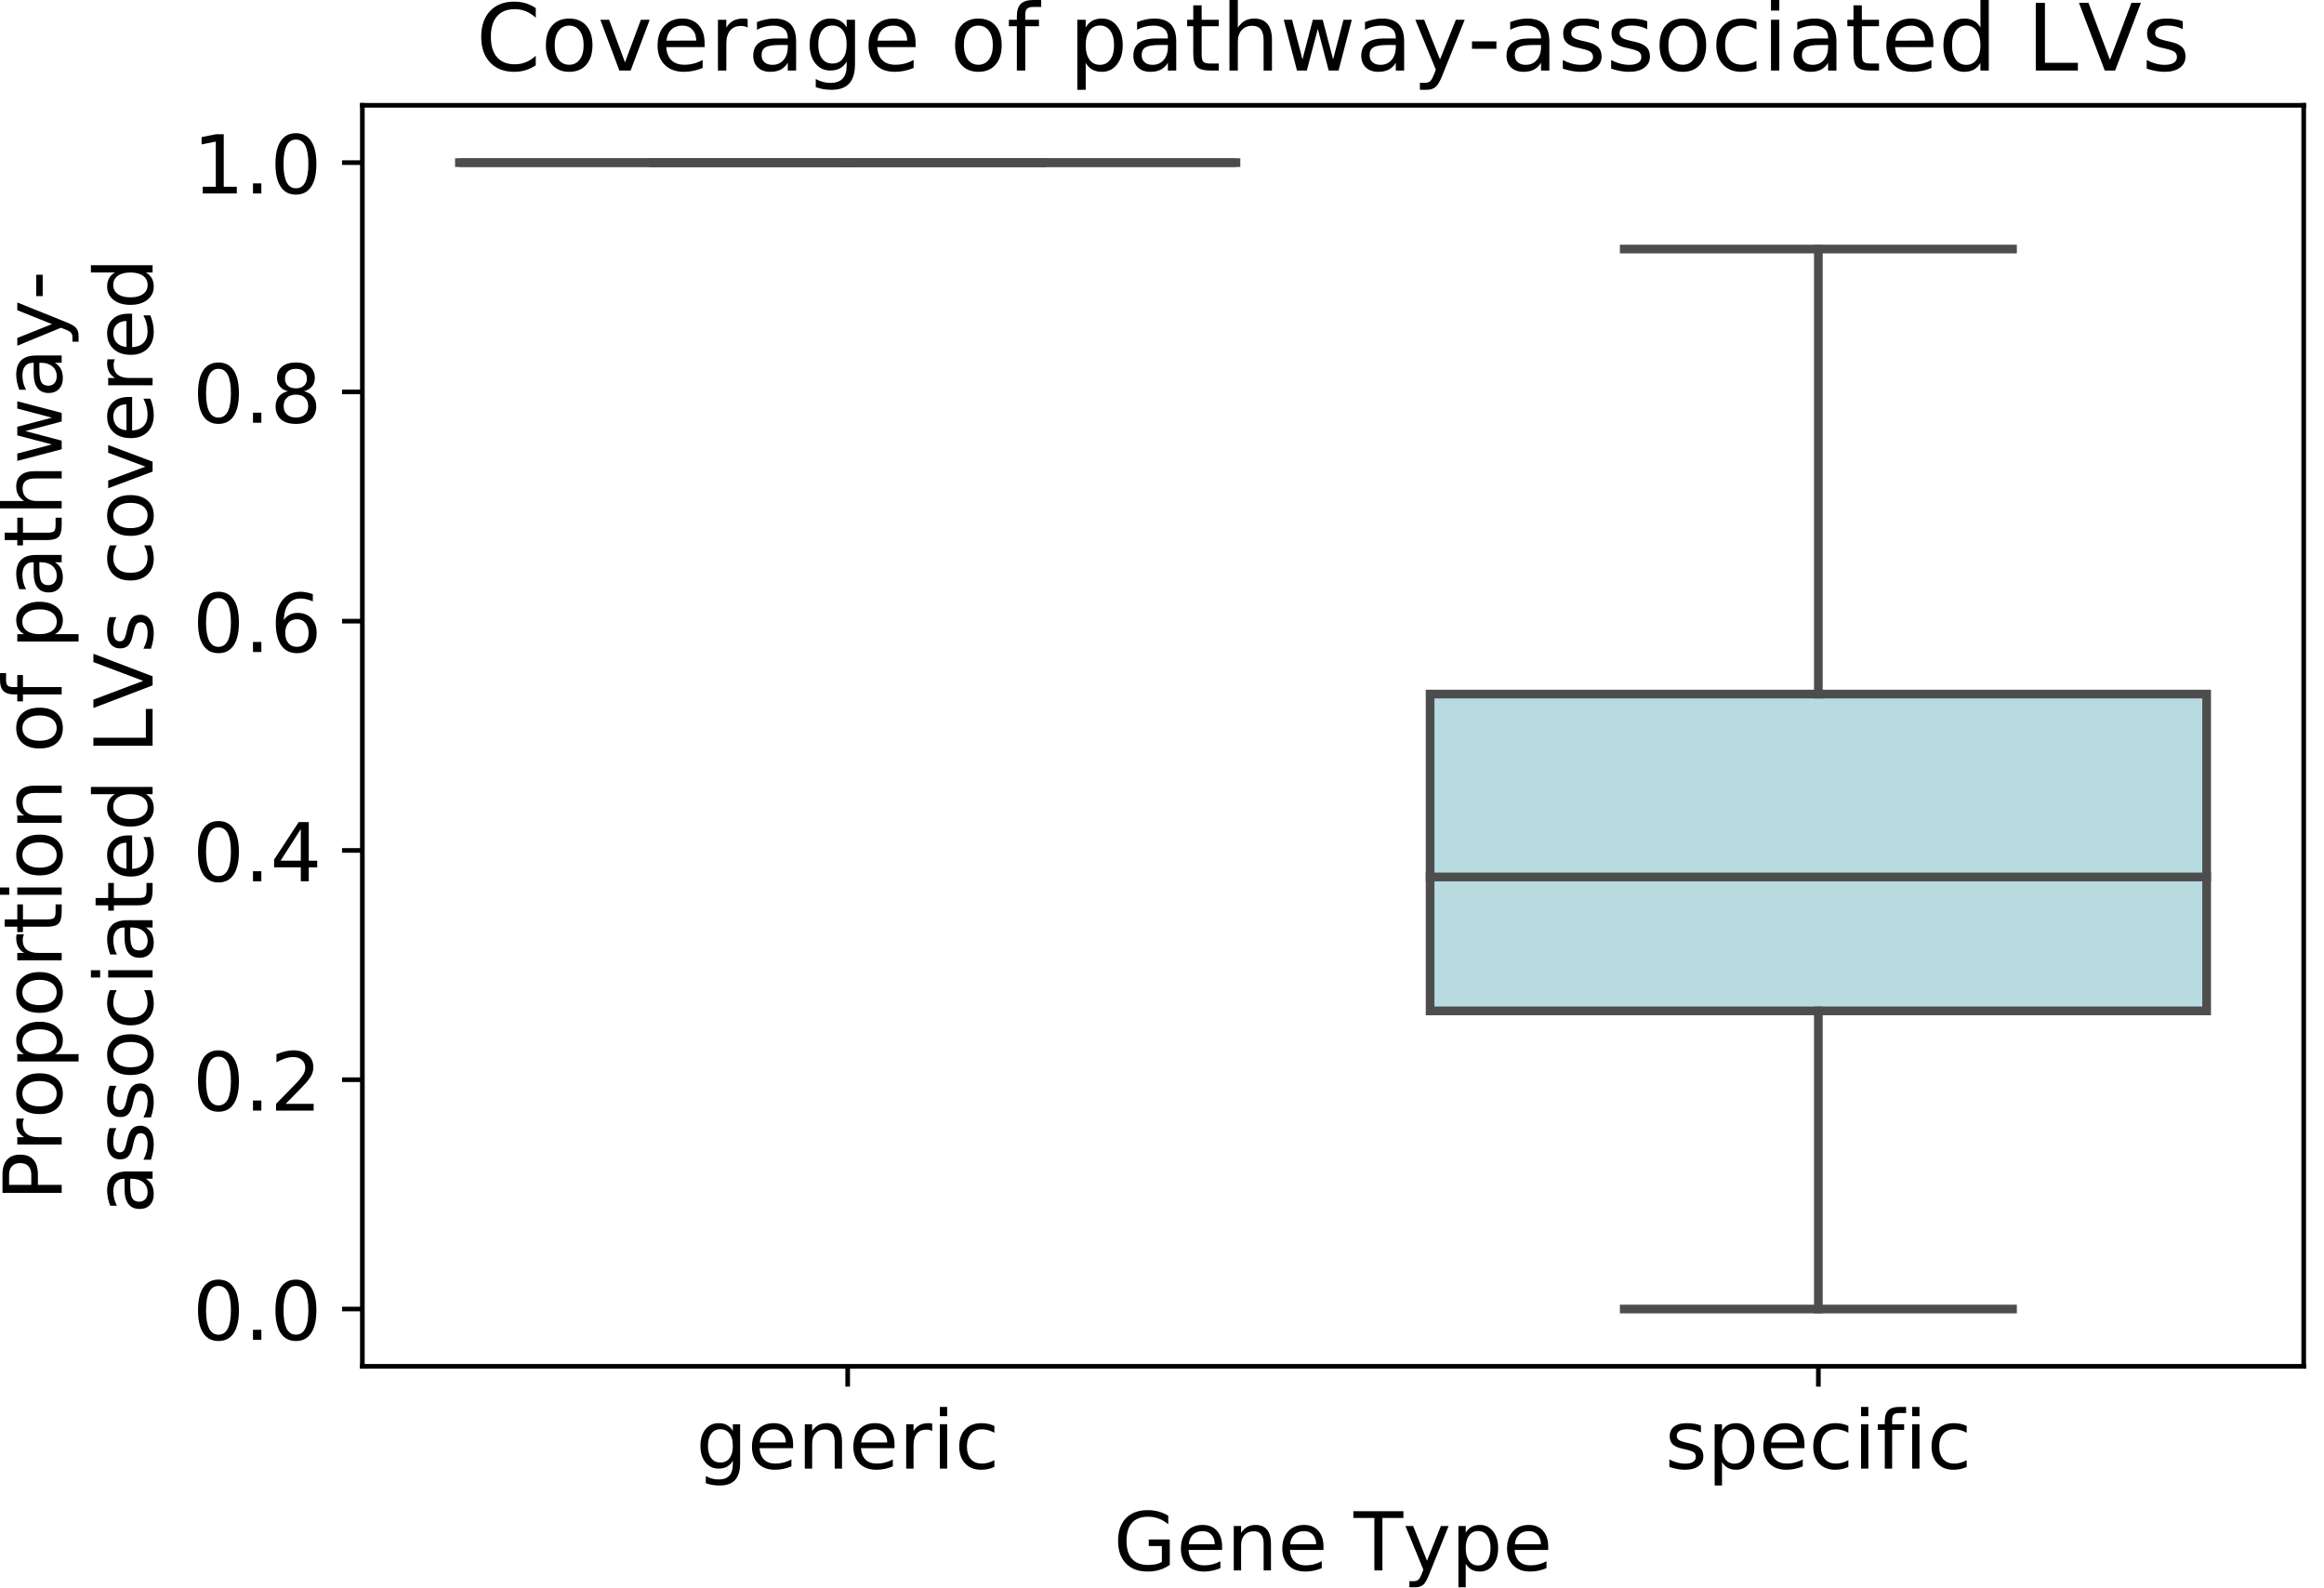
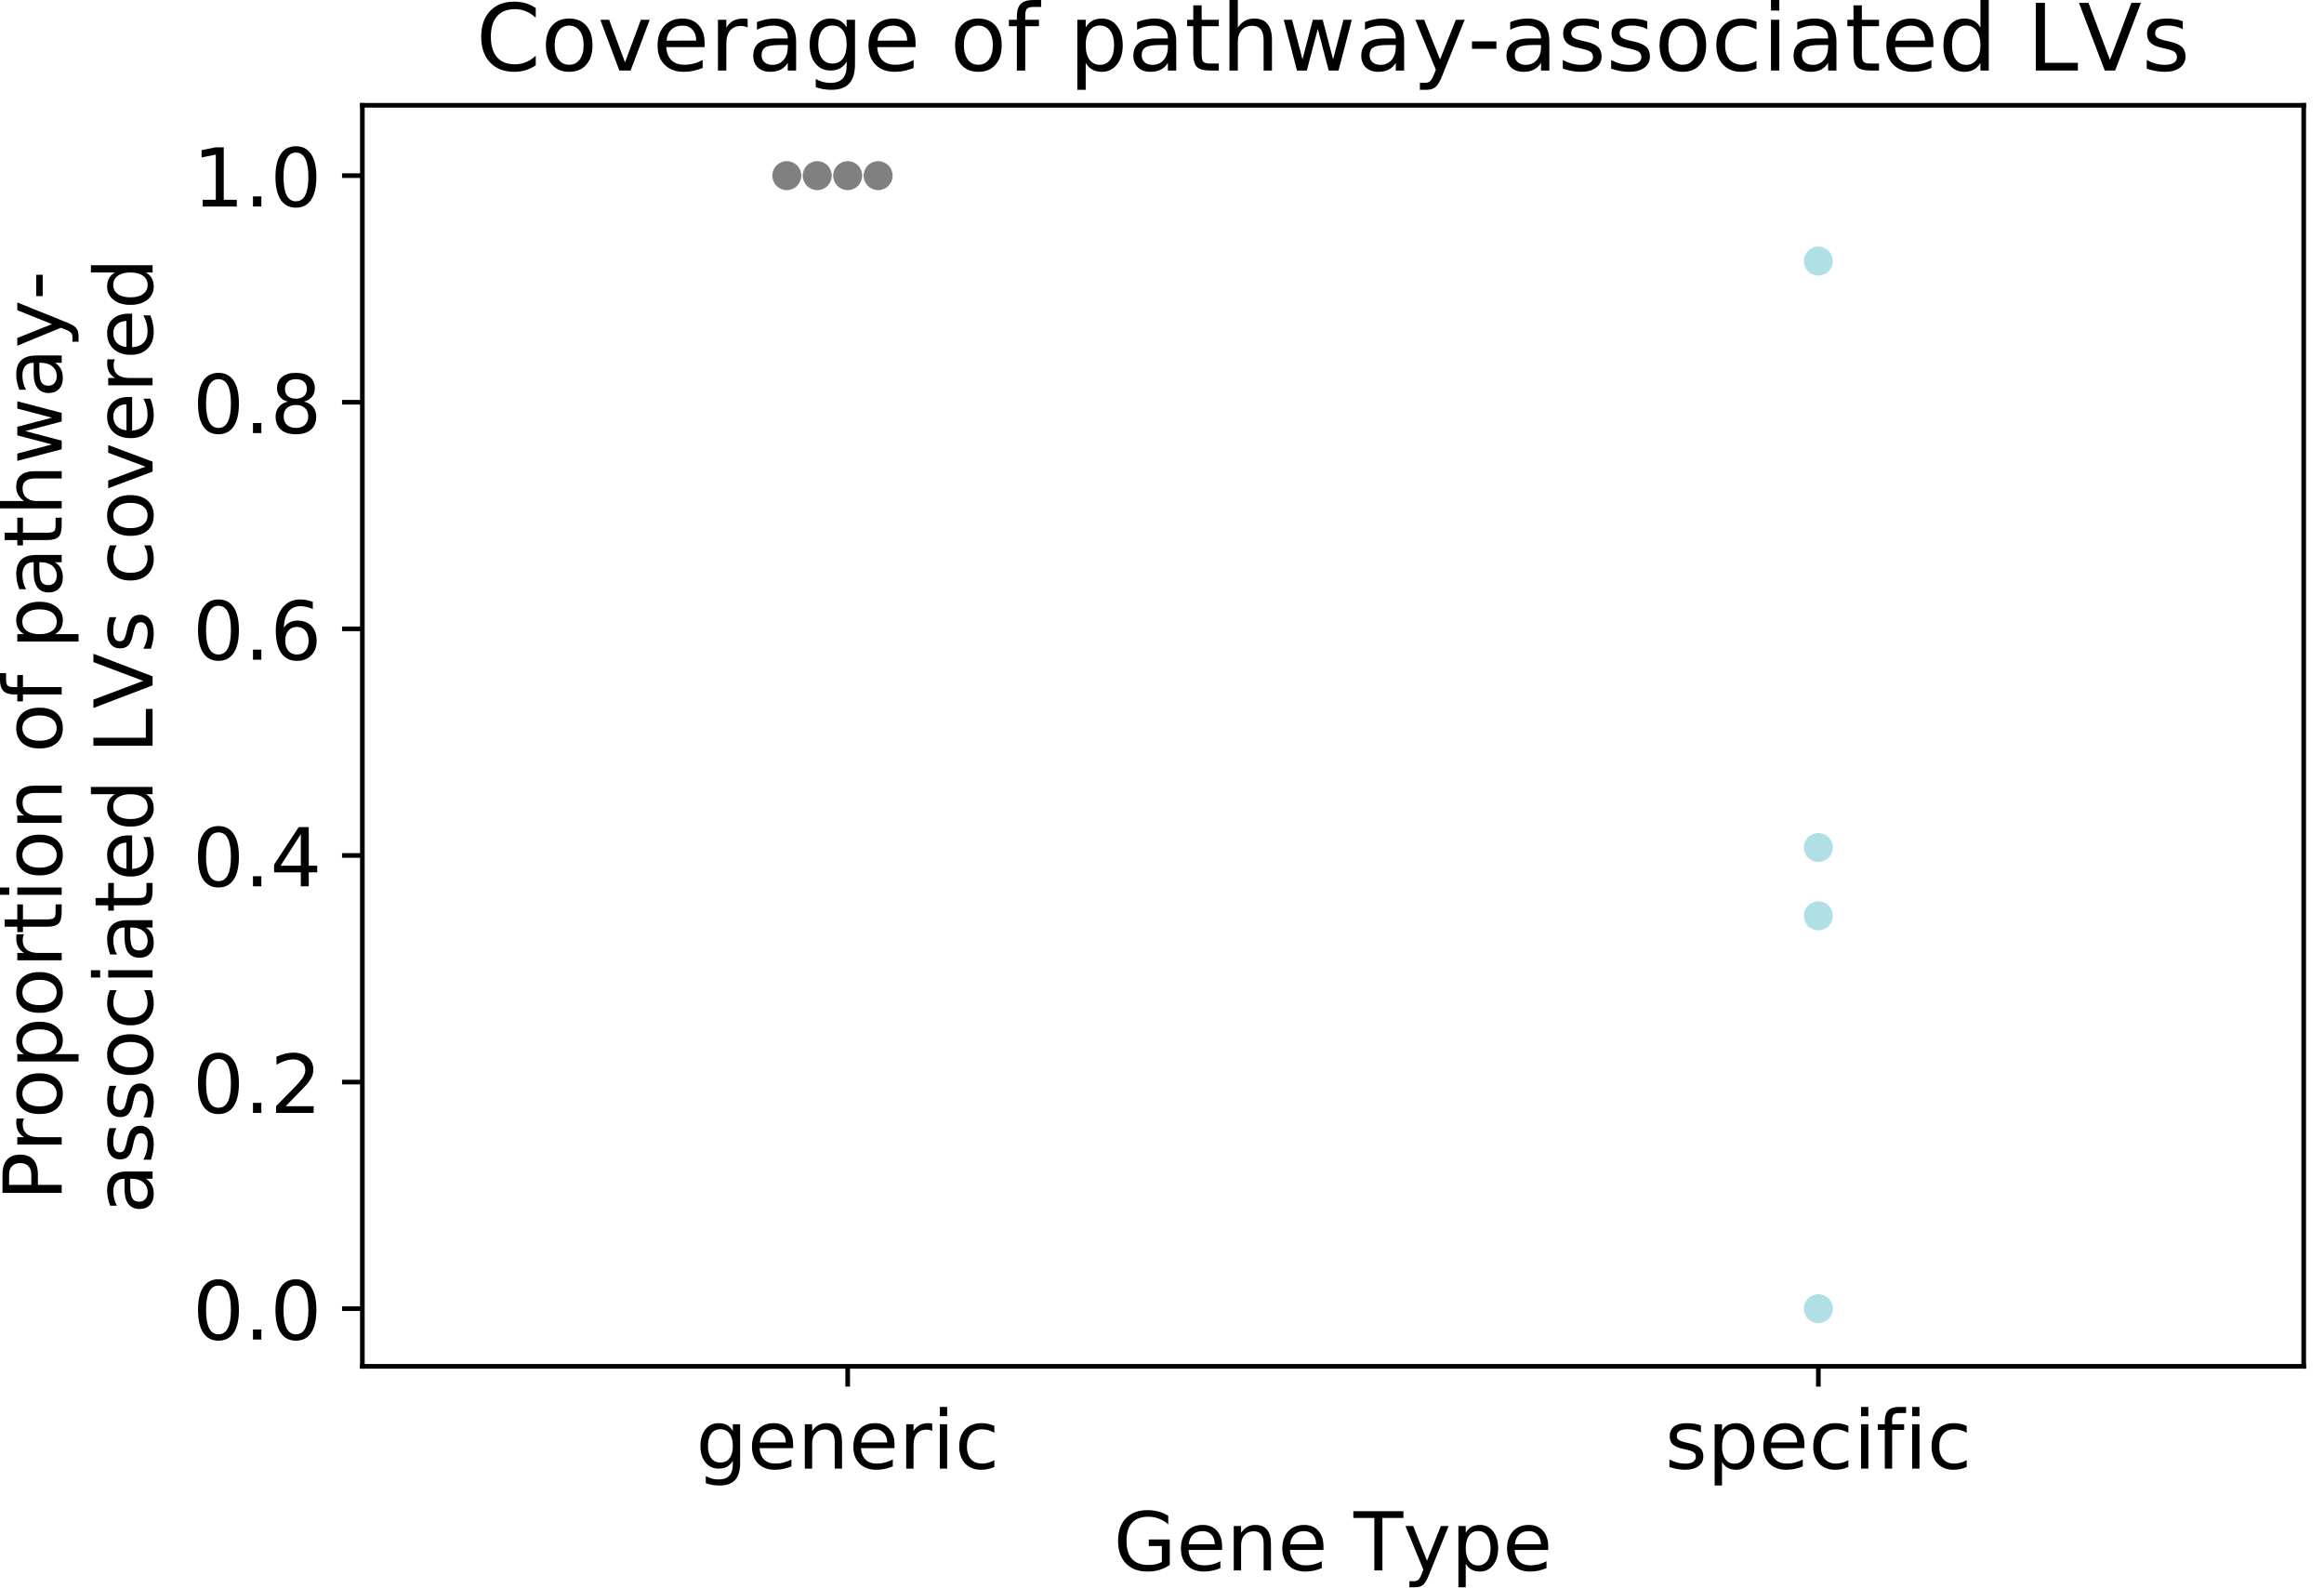
<svg xmlns="http://www.w3.org/2000/svg" xmlns:xlink="http://www.w3.org/1999/xlink" height="273.696pt" version="1.1" viewBox="0 0 400.791 273.696" width="400.791pt">
  <defs>
    <style type="text/css">
*{stroke-linecap:butt;stroke-linejoin:round;}
  </style>
  </defs>
  <g id="figure_1">
    <g id="patch_1">
      <path d="M 0 273.696  L 400.791 273.696  L 400.791 0  L 0 0  z " style="fill:none;" />
    </g>
    <g id="axes_1">
      <g id="patch_2">
        <path d="M 62.491 235.597  L 397.291 235.597  L 397.291 18.157  L 62.491 18.157  z " style="fill:none;" />
      </g>
-       <g id="patch_3">
-         <path clip-path="url(#pd40d8b5b70)" d="M 79.231 28.041  L 213.151 28.041  L 213.151 28.041  L 79.231 28.041  L 79.231 28.041  z " style="fill:#808080;stroke:#4d4d4d;stroke-linejoin:miter;stroke-width:1.5;" />
-       </g>
-       <g id="patch_4">
-         <path clip-path="url(#pd40d8b5b70)" d="M 246.631 174.309  L 380.551 174.309  L 380.551 119.676  L 246.631 119.676  L 246.631 174.309  z " style="fill:#b7dbdf;stroke:#4d4d4d;stroke-linejoin:miter;stroke-width:1.5;" />
-       </g>
      <g id="matplotlib.axis_1">
        <g id="xtick_1">
          <g id="line2d_1">
            <defs>
-               <path d="M 0 0  L 0 3.5  " id="mae923b4fd4" style="stroke:#000000;stroke-width:0.8;" />
-             </defs>
-             <g>
-               <use style="stroke:#000000;stroke-width:0.8;" x="146.191" xlink:href="#mae923b4fd4" y="235.597" />
+               <path d="M 0 0  L 0 3.5  " id="maaeb08f677" style="stroke:#000000;stroke-width:0.8;" />
+             </defs>
+             <g>
+               <use style="stroke:#000000;stroke-width:0.8;" x="146.191" xlink:href="#maaeb08f677" y="235.597" />
            </g>
          </g>
          <g id="text_1">
            <defs>
              <path d="M 45.406 27.984  Q 45.406 37.75 41.375 43.109  Q 37.359 48.484 30.078 48.484  Q 22.859 48.484 18.828 43.109  Q 14.797 37.75 14.797 27.984  Q 14.797 18.266 18.828 12.891  Q 22.859 7.516 30.078 7.516  Q 37.359 7.516 41.375 12.891  Q 45.406 18.266 45.406 27.984  z M 54.391 6.781  Q 54.391 -7.172 48.188 -13.984  Q 42 -20.797 29.203 -20.797  Q 24.469 -20.797 20.266 -20.094  Q 16.062 -19.391 12.109 -17.922  L 12.109 -9.188  Q 16.062 -11.328 19.922 -12.344  Q 23.781 -13.375 27.781 -13.375  Q 36.625 -13.375 41.016 -8.766  Q 45.406 -4.156 45.406 5.172  L 45.406 9.625  Q 42.625 4.781 38.281 2.391  Q 33.938 0 27.875 0  Q 17.828 0 11.672 7.656  Q 5.516 15.328 5.516 27.984  Q 5.516 40.672 11.672 48.328  Q 17.828 56 27.875 56  Q 33.938 56 38.281 53.609  Q 42.625 51.219 45.406 46.391  L 45.406 54.688  L 54.391 54.688  z " id="DejaVuSans-103" />
              <path d="M 56.203 29.594  L 56.203 25.203  L 14.891 25.203  Q 15.484 15.922 20.484 11.062  Q 25.484 6.203 34.422 6.203  Q 39.594 6.203 44.453 7.469  Q 49.312 8.734 54.109 11.281  L 54.109 2.781  Q 49.266 0.734 44.188 -0.344  Q 39.109 -1.422 33.891 -1.422  Q 20.797 -1.422 13.156 6.188  Q 5.516 13.812 5.516 26.812  Q 5.516 40.234 12.766 48.109  Q 20.016 56 32.328 56  Q 43.359 56 49.781 48.891  Q 56.203 41.797 56.203 29.594  z M 47.219 32.234  Q 47.125 39.594 43.094 43.984  Q 39.062 48.391 32.422 48.391  Q 24.906 48.391 20.391 44.141  Q 15.875 39.891 15.188 32.172  z " id="DejaVuSans-101" />
              <path d="M 54.891 33.016  L 54.891 0  L 45.906 0  L 45.906 32.719  Q 45.906 40.484 42.875 44.328  Q 39.844 48.188 33.797 48.188  Q 26.516 48.188 22.312 43.547  Q 18.109 38.922 18.109 30.906  L 18.109 0  L 9.078 0  L 9.078 54.688  L 18.109 54.688  L 18.109 46.188  Q 21.344 51.125 25.703 53.562  Q 30.078 56 35.797 56  Q 45.219 56 50.047 50.172  Q 54.891 44.344 54.891 33.016  z " id="DejaVuSans-110" />
              <path d="M 41.109 46.297  Q 39.594 47.172 37.812 47.578  Q 36.031 48 33.891 48  Q 26.266 48 22.188 43.047  Q 18.109 38.094 18.109 28.812  L 18.109 0  L 9.078 0  L 9.078 54.688  L 18.109 54.688  L 18.109 46.188  Q 20.953 51.172 25.484 53.578  Q 30.031 56 36.531 56  Q 37.453 56 38.578 55.875  Q 39.703 55.766 41.062 55.516  z " id="DejaVuSans-114" />
              <path d="M 9.422 54.688  L 18.406 54.688  L 18.406 0  L 9.422 0  z M 9.422 75.984  L 18.406 75.984  L 18.406 64.594  L 9.422 64.594  z " id="DejaVuSans-105" />
              <path d="M 48.781 52.594  L 48.781 44.188  Q 44.969 46.297 41.141 47.344  Q 37.312 48.391 33.406 48.391  Q 24.656 48.391 19.812 42.844  Q 14.984 37.312 14.984 27.297  Q 14.984 17.281 19.812 11.734  Q 24.656 6.203 33.406 6.203  Q 37.312 6.203 41.141 7.25  Q 44.969 8.297 48.781 10.406  L 48.781 2.094  Q 45.016 0.344 40.984 -0.531  Q 36.969 -1.422 32.422 -1.422  Q 20.062 -1.422 12.781 6.344  Q 5.516 14.109 5.516 27.297  Q 5.516 40.672 12.859 48.328  Q 20.219 56 33.016 56  Q 37.156 56 41.109 55.141  Q 45.062 54.297 48.781 52.594  z " id="DejaVuSans-99" />
            </defs>
            <g transform="translate(120.0249 253.2353)scale(0.14 -0.14)">
              <use xlink:href="#DejaVuSans-103" />
              <use x="63.477" xlink:href="#DejaVuSans-101" />
              <use x="125" xlink:href="#DejaVuSans-110" />
              <use x="188.379" xlink:href="#DejaVuSans-101" />
              <use x="249.902" xlink:href="#DejaVuSans-114" />
              <use x="291.016" xlink:href="#DejaVuSans-105" />
              <use x="318.799" xlink:href="#DejaVuSans-99" />
            </g>
          </g>
        </g>
        <g id="xtick_2">
          <g id="line2d_2">
            <g>
-               <use style="stroke:#000000;stroke-width:0.8;" x="313.591" xlink:href="#mae923b4fd4" y="235.597" />
+               <use style="stroke:#000000;stroke-width:0.8;" x="313.591" xlink:href="#maaeb08f677" y="235.597" />
            </g>
          </g>
          <g id="text_2">
            <defs>
              <path d="M 44.281 53.078  L 44.281 44.578  Q 40.484 46.531 36.375 47.5  Q 32.281 48.484 27.875 48.484  Q 21.188 48.484 17.844 46.438  Q 14.5 44.391 14.5 40.281  Q 14.5 37.156 16.891 35.375  Q 19.281 33.594 26.516 31.984  L 29.594 31.297  Q 39.156 29.25 43.188 25.516  Q 47.219 21.781 47.219 15.094  Q 47.219 7.469 41.188 3.016  Q 35.156 -1.422 24.609 -1.422  Q 20.219 -1.422 15.453 -0.562  Q 10.688 0.297 5.422 2  L 5.422 11.281  Q 10.406 8.688 15.234 7.391  Q 20.062 6.109 24.812 6.109  Q 31.156 6.109 34.562 8.281  Q 37.984 10.453 37.984 14.406  Q 37.984 18.062 35.516 20.016  Q 33.062 21.969 24.703 23.781  L 21.578 24.516  Q 13.234 26.266 9.516 29.906  Q 5.812 33.547 5.812 39.891  Q 5.812 47.609 11.281 51.797  Q 16.75 56 26.812 56  Q 31.781 56 36.172 55.266  Q 40.578 54.547 44.281 53.078  z " id="DejaVuSans-115" />
              <path d="M 18.109 8.203  L 18.109 -20.797  L 9.078 -20.797  L 9.078 54.688  L 18.109 54.688  L 18.109 46.391  Q 20.953 51.266 25.266 53.625  Q 29.594 56 35.594 56  Q 45.562 56 51.781 48.094  Q 58.016 40.188 58.016 27.297  Q 58.016 14.406 51.781 6.484  Q 45.562 -1.422 35.594 -1.422  Q 29.594 -1.422 25.266 0.953  Q 20.953 3.328 18.109 8.203  z M 48.688 27.297  Q 48.688 37.203 44.609 42.844  Q 40.531 48.484 33.406 48.484  Q 26.266 48.484 22.188 42.844  Q 18.109 37.203 18.109 27.297  Q 18.109 17.391 22.188 11.75  Q 26.266 6.109 33.406 6.109  Q 40.531 6.109 44.609 11.75  Q 48.688 17.391 48.688 27.297  z " id="DejaVuSans-112" />
              <path d="M 37.109 75.984  L 37.109 68.5  L 28.516 68.5  Q 23.688 68.5 21.797 66.547  Q 19.922 64.594 19.922 59.516  L 19.922 54.688  L 34.719 54.688  L 34.719 47.703  L 19.922 47.703  L 19.922 0  L 10.891 0  L 10.891 47.703  L 2.297 47.703  L 2.297 54.688  L 10.891 54.688  L 10.891 58.5  Q 10.891 67.625 15.141 71.797  Q 19.391 75.984 28.609 75.984  z " id="DejaVuSans-102" />
            </defs>
            <g transform="translate(287.1416 253.2353)scale(0.14 -0.14)">
              <use xlink:href="#DejaVuSans-115" />
              <use x="52.1" xlink:href="#DejaVuSans-112" />
              <use x="115.576" xlink:href="#DejaVuSans-101" />
              <use x="177.1" xlink:href="#DejaVuSans-99" />
              <use x="232.08" xlink:href="#DejaVuSans-105" />
              <use x="259.863" xlink:href="#DejaVuSans-102" />
              <use x="295.068" xlink:href="#DejaVuSans-105" />
              <use x="322.852" xlink:href="#DejaVuSans-99" />
            </g>
          </g>
        </g>
        <g id="text_3">
          <defs>
            <path d="M 59.516 10.406  L 59.516 29.984  L 43.406 29.984  L 43.406 38.094  L 69.281 38.094  L 69.281 6.781  Q 63.578 2.734 56.688 0.656  Q 49.812 -1.422 42 -1.422  Q 24.906 -1.422 15.25 8.562  Q 5.609 18.562 5.609 36.375  Q 5.609 54.25 15.25 64.234  Q 24.906 74.219 42 74.219  Q 49.125 74.219 55.547 72.453  Q 61.969 70.703 67.391 67.281  L 67.391 56.781  Q 61.922 61.422 55.766 63.766  Q 49.609 66.109 42.828 66.109  Q 29.438 66.109 22.719 58.641  Q 16.016 51.172 16.016 36.375  Q 16.016 21.625 22.719 14.156  Q 29.438 6.688 42.828 6.688  Q 48.047 6.688 52.141 7.594  Q 56.25 8.5 59.516 10.406  z " id="DejaVuSans-71" />
            <path id="DejaVuSans-32" />
            <path d="M -0.297 72.906  L 61.375 72.906  L 61.375 64.594  L 35.5 64.594  L 35.5 0  L 25.594 0  L 25.594 64.594  L -0.297 64.594  z " id="DejaVuSans-84" />
            <path d="M 32.172 -5.078  Q 28.375 -14.844 24.75 -17.812  Q 21.141 -20.797 15.094 -20.797  L 7.906 -20.797  L 7.906 -13.281  L 13.188 -13.281  Q 16.891 -13.281 18.938 -11.516  Q 21 -9.766 23.484 -3.219  L 25.094 0.875  L 2.984 54.688  L 12.5 54.688  L 29.594 11.922  L 46.688 54.688  L 56.203 54.688  z " id="DejaVuSans-121" />
          </defs>
          <g transform="translate(192.0382 270.7847)scale(0.14 -0.14)">
            <use xlink:href="#DejaVuSans-71" />
            <use x="77.49" xlink:href="#DejaVuSans-101" />
            <use x="139.014" xlink:href="#DejaVuSans-110" />
            <use x="202.393" xlink:href="#DejaVuSans-101" />
            <use x="263.916" xlink:href="#DejaVuSans-32" />
            <use x="295.703" xlink:href="#DejaVuSans-84" />
            <use x="356.553" xlink:href="#DejaVuSans-121" />
            <use x="415.732" xlink:href="#DejaVuSans-112" />
            <use x="479.209" xlink:href="#DejaVuSans-101" />
          </g>
        </g>
      </g>
      <g id="matplotlib.axis_2">
        <g id="ytick_1">
          <g id="line2d_3">
            <defs>
-               <path d="M 0 0  L -3.5 0  " id="m34cad85e1a" style="stroke:#000000;stroke-width:0.8;" />
-             </defs>
-             <g>
-               <use style="stroke:#000000;stroke-width:0.8;" x="62.491" xlink:href="#m34cad85e1a" y="225.714" />
+               <path d="M 0 0  L -3.5 0  " id="md779630ab5" style="stroke:#000000;stroke-width:0.8;" />
+             </defs>
+             <g>
+               <use style="stroke:#000000;stroke-width:0.8;" x="62.491" xlink:href="#md779630ab5" y="225.657" />
            </g>
          </g>
          <g id="text_4">
            <defs>
              <path d="M 31.781 66.406  Q 24.172 66.406 20.328 58.906  Q 16.5 51.422 16.5 36.375  Q 16.5 21.391 20.328 13.891  Q 24.172 6.391 31.781 6.391  Q 39.453 6.391 43.281 13.891  Q 47.125 21.391 47.125 36.375  Q 47.125 51.422 43.281 58.906  Q 39.453 66.406 31.781 66.406  z M 31.781 74.219  Q 44.047 74.219 50.516 64.516  Q 56.984 54.828 56.984 36.375  Q 56.984 17.969 50.516 8.266  Q 44.047 -1.422 31.781 -1.422  Q 19.531 -1.422 13.062 8.266  Q 6.594 17.969 6.594 36.375  Q 6.594 54.828 13.062 64.516  Q 19.531 74.219 31.781 74.219  z " id="DejaVuSans-48" />
              <path d="M 10.688 12.406  L 21 12.406  L 21 0  L 10.688 0  z " id="DejaVuSans-46" />
            </defs>
-             <g transform="translate(33.22631 231.0328)scale(0.14 -0.14)">
+             <g transform="translate(33.22631 230.976)scale(0.14 -0.14)">
              <use xlink:href="#DejaVuSans-48" />
              <use x="63.623" xlink:href="#DejaVuSans-46" />
              <use x="95.41" xlink:href="#DejaVuSans-48" />
            </g>
          </g>
        </g>
        <g id="ytick_2">
          <g id="line2d_4">
            <g>
-               <use style="stroke:#000000;stroke-width:0.8;" x="62.491" xlink:href="#m34cad85e1a" y="186.179" />
+               <use style="stroke:#000000;stroke-width:0.8;" x="62.491" xlink:href="#md779630ab5" y="186.583" />
            </g>
          </g>
          <g id="text_5">
            <defs>
              <path d="M 19.188 8.297  L 53.609 8.297  L 53.609 0  L 7.328 0  L 7.328 8.297  Q 12.938 14.109 22.625 23.891  Q 32.328 33.688 34.812 36.531  Q 39.547 41.844 41.422 45.531  Q 43.312 49.219 43.312 52.781  Q 43.312 58.594 39.234 62.25  Q 35.156 65.922 28.609 65.922  Q 23.969 65.922 18.812 64.312  Q 13.672 62.703 7.812 59.422  L 7.812 69.391  Q 13.766 71.781 18.938 73  Q 24.125 74.219 28.422 74.219  Q 39.75 74.219 46.484 68.547  Q 53.219 62.891 53.219 53.422  Q 53.219 48.922 51.531 44.891  Q 49.859 40.875 45.406 35.406  Q 44.188 33.984 37.641 27.219  Q 31.109 20.453 19.188 8.297  z " id="DejaVuSans-50" />
            </defs>
-             <g transform="translate(33.22631 191.4982)scale(0.14 -0.14)">
+             <g transform="translate(33.22631 191.902)scale(0.14 -0.14)">
              <use xlink:href="#DejaVuSans-48" />
              <use x="63.623" xlink:href="#DejaVuSans-46" />
              <use x="95.41" xlink:href="#DejaVuSans-50" />
            </g>
          </g>
        </g>
        <g id="ytick_3">
          <g id="line2d_5">
            <g>
-               <use style="stroke:#000000;stroke-width:0.8;" x="62.491" xlink:href="#m34cad85e1a" y="146.645" />
+               <use style="stroke:#000000;stroke-width:0.8;" x="62.491" xlink:href="#md779630ab5" y="147.509" />
            </g>
          </g>
          <g id="text_6">
            <defs>
              <path d="M 37.797 64.312  L 12.891 25.391  L 37.797 25.391  z M 35.203 72.906  L 47.609 72.906  L 47.609 25.391  L 58.016 25.391  L 58.016 17.188  L 47.609 17.188  L 47.609 0  L 37.797 0  L 37.797 17.188  L 4.891 17.188  L 4.891 26.703  z " id="DejaVuSans-52" />
            </defs>
-             <g transform="translate(33.22631 151.9637)scale(0.14 -0.14)">
+             <g transform="translate(33.22631 152.8281)scale(0.14 -0.14)">
              <use xlink:href="#DejaVuSans-48" />
              <use x="63.623" xlink:href="#DejaVuSans-46" />
              <use x="95.41" xlink:href="#DejaVuSans-52" />
            </g>
          </g>
        </g>
        <g id="ytick_4">
          <g id="line2d_6">
            <g>
-               <use style="stroke:#000000;stroke-width:0.8;" x="62.491" xlink:href="#m34cad85e1a" y="107.11" />
+               <use style="stroke:#000000;stroke-width:0.8;" x="62.491" xlink:href="#md779630ab5" y="108.435" />
            </g>
          </g>
          <g id="text_7">
            <defs>
              <path d="M 33.016 40.375  Q 26.375 40.375 22.484 35.828  Q 18.609 31.297 18.609 23.391  Q 18.609 15.531 22.484 10.953  Q 26.375 6.391 33.016 6.391  Q 39.656 6.391 43.531 10.953  Q 47.406 15.531 47.406 23.391  Q 47.406 31.297 43.531 35.828  Q 39.656 40.375 33.016 40.375  z M 52.594 71.297  L 52.594 62.312  Q 48.875 64.062 45.094 64.984  Q 41.312 65.922 37.594 65.922  Q 27.828 65.922 22.672 59.328  Q 17.531 52.734 16.797 39.406  Q 19.672 43.656 24.016 45.922  Q 28.375 48.188 33.594 48.188  Q 44.578 48.188 50.953 41.516  Q 57.328 34.859 57.328 23.391  Q 57.328 12.156 50.688 5.359  Q 44.047 -1.422 33.016 -1.422  Q 20.359 -1.422 13.672 8.266  Q 6.984 17.969 6.984 36.375  Q 6.984 53.656 15.188 63.938  Q 23.391 74.219 37.203 74.219  Q 40.922 74.219 44.703 73.484  Q 48.484 72.75 52.594 71.297  z " id="DejaVuSans-54" />
            </defs>
-             <g transform="translate(33.22631 112.4291)scale(0.14 -0.14)">
+             <g transform="translate(33.22631 113.7542)scale(0.14 -0.14)">
              <use xlink:href="#DejaVuSans-48" />
              <use x="63.623" xlink:href="#DejaVuSans-46" />
              <use x="95.41" xlink:href="#DejaVuSans-54" />
            </g>
          </g>
        </g>
        <g id="ytick_5">
          <g id="line2d_7">
            <g>
-               <use style="stroke:#000000;stroke-width:0.8;" x="62.491" xlink:href="#m34cad85e1a" y="67.576" />
+               <use style="stroke:#000000;stroke-width:0.8;" x="62.491" xlink:href="#md779630ab5" y="69.361" />
            </g>
          </g>
          <g id="text_8">
            <defs>
              <path d="M 31.781 34.625  Q 24.75 34.625 20.719 30.859  Q 16.703 27.094 16.703 20.516  Q 16.703 13.922 20.719 10.156  Q 24.75 6.391 31.781 6.391  Q 38.812 6.391 42.859 10.172  Q 46.922 13.969 46.922 20.516  Q 46.922 27.094 42.891 30.859  Q 38.875 34.625 31.781 34.625  z M 21.922 38.812  Q 15.578 40.375 12.031 44.719  Q 8.5 49.078 8.5 55.328  Q 8.5 64.062 14.719 69.141  Q 20.953 74.219 31.781 74.219  Q 42.672 74.219 48.875 69.141  Q 55.078 64.062 55.078 55.328  Q 55.078 49.078 51.531 44.719  Q 48 40.375 41.703 38.812  Q 48.828 37.156 52.797 32.312  Q 56.781 27.484 56.781 20.516  Q 56.781 9.906 50.312 4.234  Q 43.844 -1.422 31.781 -1.422  Q 19.734 -1.422 13.25 4.234  Q 6.781 9.906 6.781 20.516  Q 6.781 27.484 10.781 32.312  Q 14.797 37.156 21.922 38.812  z M 18.312 54.391  Q 18.312 48.734 21.844 45.562  Q 25.391 42.391 31.781 42.391  Q 38.141 42.391 41.719 45.562  Q 45.312 48.734 45.312 54.391  Q 45.312 60.062 41.719 63.234  Q 38.141 66.406 31.781 66.406  Q 25.391 66.406 21.844 63.234  Q 18.312 60.062 18.312 54.391  z " id="DejaVuSans-56" />
            </defs>
-             <g transform="translate(33.22631 72.89459)scale(0.14 -0.14)">
+             <g transform="translate(33.22631 74.68022)scale(0.14 -0.14)">
              <use xlink:href="#DejaVuSans-48" />
              <use x="63.623" xlink:href="#DejaVuSans-46" />
              <use x="95.41" xlink:href="#DejaVuSans-56" />
            </g>
          </g>
        </g>
        <g id="ytick_6">
          <g id="line2d_8">
            <g>
-               <use style="stroke:#000000;stroke-width:0.8;" x="62.491" xlink:href="#m34cad85e1a" y="28.041" />
+               <use style="stroke:#000000;stroke-width:0.8;" x="62.491" xlink:href="#md779630ab5" y="30.287" />
            </g>
          </g>
          <g id="text_9">
            <defs>
              <path d="M 12.406 8.297  L 28.516 8.297  L 28.516 63.922  L 10.984 60.406  L 10.984 69.391  L 28.422 72.906  L 38.281 72.906  L 38.281 8.297  L 54.391 8.297  L 54.391 0  L 12.406 0  z " id="DejaVuSans-49" />
            </defs>
-             <g transform="translate(33.22631 33.36004)scale(0.14 -0.14)">
+             <g transform="translate(33.22631 35.60629)scale(0.14 -0.14)">
              <use xlink:href="#DejaVuSans-49" />
              <use x="63.623" xlink:href="#DejaVuSans-46" />
              <use x="95.41" xlink:href="#DejaVuSans-48" />
            </g>
          </g>
        </g>
        <g id="text_10">
          <defs>
            <path d="M 19.672 64.797  L 19.672 37.406  L 32.078 37.406  Q 38.969 37.406 42.719 40.969  Q 46.484 44.531 46.484 51.125  Q 46.484 57.672 42.719 61.234  Q 38.969 64.797 32.078 64.797  z M 9.812 72.906  L 32.078 72.906  Q 44.344 72.906 50.609 67.359  Q 56.891 61.812 56.891 51.125  Q 56.891 40.328 50.609 34.812  Q 44.344 29.297 32.078 29.297  L 19.672 29.297  L 19.672 0  L 9.812 0  z " id="DejaVuSans-80" />
            <path d="M 30.609 48.391  Q 23.391 48.391 19.188 42.75  Q 14.984 37.109 14.984 27.297  Q 14.984 17.484 19.156 11.844  Q 23.344 6.203 30.609 6.203  Q 37.797 6.203 41.984 11.859  Q 46.188 17.531 46.188 27.297  Q 46.188 37.016 41.984 42.703  Q 37.797 48.391 30.609 48.391  z M 30.609 56  Q 42.328 56 49.016 48.375  Q 55.719 40.766 55.719 27.297  Q 55.719 13.875 49.016 6.219  Q 42.328 -1.422 30.609 -1.422  Q 18.844 -1.422 12.172 6.219  Q 5.516 13.875 5.516 27.297  Q 5.516 40.766 12.172 48.375  Q 18.844 56 30.609 56  z " id="DejaVuSans-111" />
            <path d="M 18.312 70.219  L 18.312 54.688  L 36.812 54.688  L 36.812 47.703  L 18.312 47.703  L 18.312 18.016  Q 18.312 11.328 20.141 9.422  Q 21.969 7.516 27.594 7.516  L 36.812 7.516  L 36.812 0  L 27.594 0  Q 17.188 0 13.234 3.875  Q 9.281 7.766 9.281 18.016  L 9.281 47.703  L 2.688 47.703  L 2.688 54.688  L 9.281 54.688  L 9.281 70.219  z " id="DejaVuSans-116" />
            <path d="M 34.281 27.484  Q 23.391 27.484 19.188 25  Q 14.984 22.516 14.984 16.5  Q 14.984 11.719 18.141 8.906  Q 21.297 6.109 26.703 6.109  Q 34.188 6.109 38.703 11.406  Q 43.219 16.703 43.219 25.484  L 43.219 27.484  z M 52.203 31.203  L 52.203 0  L 43.219 0  L 43.219 8.297  Q 40.141 3.328 35.547 0.953  Q 30.953 -1.422 24.312 -1.422  Q 15.922 -1.422 10.953 3.297  Q 6 8.016 6 15.922  Q 6 25.141 12.172 29.828  Q 18.359 34.516 30.609 34.516  L 43.219 34.516  L 43.219 35.406  Q 43.219 41.609 39.141 45  Q 35.062 48.391 27.688 48.391  Q 23 48.391 18.547 47.266  Q 14.109 46.141 10.016 43.891  L 10.016 52.203  Q 14.938 54.109 19.578 55.047  Q 24.219 56 28.609 56  Q 40.484 56 46.344 49.844  Q 52.203 43.703 52.203 31.203  z " id="DejaVuSans-97" />
            <path d="M 54.891 33.016  L 54.891 0  L 45.906 0  L 45.906 32.719  Q 45.906 40.484 42.875 44.328  Q 39.844 48.188 33.797 48.188  Q 26.516 48.188 22.312 43.547  Q 18.109 38.922 18.109 30.906  L 18.109 0  L 9.078 0  L 9.078 75.984  L 18.109 75.984  L 18.109 46.188  Q 21.344 51.125 25.703 53.562  Q 30.078 56 35.797 56  Q 45.219 56 50.047 50.172  Q 54.891 44.344 54.891 33.016  z " id="DejaVuSans-104" />
            <path d="M 4.203 54.688  L 13.188 54.688  L 24.422 12.016  L 35.594 54.688  L 46.188 54.688  L 57.422 12.016  L 68.609 54.688  L 77.594 54.688  L 63.281 0  L 52.688 0  L 40.922 44.828  L 29.109 0  L 18.5 0  z " id="DejaVuSans-119" />
            <path d="M 4.891 31.391  L 31.203 31.391  L 31.203 23.391  L 4.891 23.391  z " id="DejaVuSans-45" />
          </defs>
          <g transform="translate(10.63781 207.0614)rotate(-90)scale(0.14 -0.14)">
            <use xlink:href="#DejaVuSans-80" />
            <use x="60.287" xlink:href="#DejaVuSans-114" />
            <use x="101.369" xlink:href="#DejaVuSans-111" />
            <use x="162.551" xlink:href="#DejaVuSans-112" />
            <use x="226.027" xlink:href="#DejaVuSans-111" />
            <use x="287.209" xlink:href="#DejaVuSans-114" />
            <use x="328.322" xlink:href="#DejaVuSans-116" />
            <use x="367.531" xlink:href="#DejaVuSans-105" />
            <use x="395.314" xlink:href="#DejaVuSans-111" />
            <use x="456.496" xlink:href="#DejaVuSans-110" />
            <use x="519.875" xlink:href="#DejaVuSans-32" />
            <use x="551.662" xlink:href="#DejaVuSans-111" />
            <use x="612.844" xlink:href="#DejaVuSans-102" />
            <use x="648.049" xlink:href="#DejaVuSans-32" />
            <use x="679.836" xlink:href="#DejaVuSans-112" />
            <use x="743.312" xlink:href="#DejaVuSans-97" />
            <use x="804.592" xlink:href="#DejaVuSans-116" />
            <use x="843.801" xlink:href="#DejaVuSans-104" />
            <use x="907.18" xlink:href="#DejaVuSans-119" />
            <use x="988.967" xlink:href="#DejaVuSans-97" />
            <use x="1050.246" xlink:href="#DejaVuSans-121" />
            <use x="1109.41" xlink:href="#DejaVuSans-45" />
          </g>
          <defs>
            <path d="M 45.406 46.391  L 45.406 75.984  L 54.391 75.984  L 54.391 0  L 45.406 0  L 45.406 8.203  Q 42.578 3.328 38.25 0.953  Q 33.938 -1.422 27.875 -1.422  Q 17.969 -1.422 11.734 6.484  Q 5.516 14.406 5.516 27.297  Q 5.516 40.188 11.734 48.094  Q 17.969 56 27.875 56  Q 33.938 56 38.25 53.625  Q 42.578 51.266 45.406 46.391  z M 14.797 27.297  Q 14.797 17.391 18.875 11.75  Q 22.953 6.109 30.078 6.109  Q 37.203 6.109 41.297 11.75  Q 45.406 17.391 45.406 27.297  Q 45.406 37.203 41.297 42.844  Q 37.203 48.484 30.078 48.484  Q 22.953 48.484 18.875 42.844  Q 14.797 37.203 14.797 27.297  z " id="DejaVuSans-100" />
            <path d="M 9.812 72.906  L 19.672 72.906  L 19.672 8.297  L 55.172 8.297  L 55.172 0  L 9.812 0  z " id="DejaVuSans-76" />
            <path d="M 28.609 0  L 0.781 72.906  L 11.078 72.906  L 34.188 11.531  L 57.328 72.906  L 67.578 72.906  L 39.797 0  z " id="DejaVuSans-86" />
            <path d="M 2.984 54.688  L 12.5 54.688  L 29.594 8.797  L 46.688 54.688  L 56.203 54.688  L 35.688 0  L 23.484 0  z " id="DejaVuSans-118" />
          </defs>
          <g transform="translate(26.31475 209.3036)rotate(-90)scale(0.14 -0.14)">
            <use xlink:href="#DejaVuSans-97" />
            <use x="61.279" xlink:href="#DejaVuSans-115" />
            <use x="113.379" xlink:href="#DejaVuSans-115" />
            <use x="165.479" xlink:href="#DejaVuSans-111" />
            <use x="226.66" xlink:href="#DejaVuSans-99" />
            <use x="281.641" xlink:href="#DejaVuSans-105" />
            <use x="309.424" xlink:href="#DejaVuSans-97" />
            <use x="370.703" xlink:href="#DejaVuSans-116" />
            <use x="409.912" xlink:href="#DejaVuSans-101" />
            <use x="471.436" xlink:href="#DejaVuSans-100" />
            <use x="534.912" xlink:href="#DejaVuSans-32" />
            <use x="566.699" xlink:href="#DejaVuSans-76" />
            <use x="622.24" xlink:href="#DejaVuSans-86" />
            <use x="690.648" xlink:href="#DejaVuSans-115" />
            <use x="742.748" xlink:href="#DejaVuSans-32" />
            <use x="774.535" xlink:href="#DejaVuSans-99" />
            <use x="829.516" xlink:href="#DejaVuSans-111" />
            <use x="890.697" xlink:href="#DejaVuSans-118" />
            <use x="949.877" xlink:href="#DejaVuSans-101" />
            <use x="1011.4" xlink:href="#DejaVuSans-114" />
            <use x="1052.482" xlink:href="#DejaVuSans-101" />
            <use x="1114.006" xlink:href="#DejaVuSans-100" />
          </g>
        </g>
      </g>
-       <g id="line2d_9">
-         <path clip-path="url(#pd40d8b5b70)" d="M 146.191 28.041  L 146.191 28.041  " style="fill:none;stroke:#4d4d4d;stroke-linecap:square;stroke-width:1.5;" />
-       </g>
-       <g id="line2d_10">
-         <path clip-path="url(#pd40d8b5b70)" d="M 146.191 28.041  L 146.191 28.041  " style="fill:none;stroke:#4d4d4d;stroke-linecap:square;stroke-width:1.5;" />
-       </g>
-       <g id="line2d_11">
-         <path clip-path="url(#pd40d8b5b70)" d="M 112.711 28.041  L 179.671 28.041  " style="fill:none;stroke:#4d4d4d;stroke-linecap:square;stroke-width:1.5;" />
-       </g>
-       <g id="line2d_12">
-         <path clip-path="url(#pd40d8b5b70)" d="M 112.711 28.041  L 179.671 28.041  " style="fill:none;stroke:#4d4d4d;stroke-linecap:square;stroke-width:1.5;" />
-       </g>
-       <g id="line2d_13" />
-       <g id="line2d_14">
-         <path clip-path="url(#pd40d8b5b70)" d="M 313.591 174.309  L 313.591 225.714  " style="fill:none;stroke:#4d4d4d;stroke-linecap:square;stroke-width:1.5;" />
-       </g>
-       <g id="line2d_15">
-         <path clip-path="url(#pd40d8b5b70)" d="M 313.591 119.676  L 313.591 42.941  " style="fill:none;stroke:#4d4d4d;stroke-linecap:square;stroke-width:1.5;" />
-       </g>
-       <g id="line2d_16">
-         <path clip-path="url(#pd40d8b5b70)" d="M 280.111 225.714  L 347.071 225.714  " style="fill:none;stroke:#4d4d4d;stroke-linecap:square;stroke-width:1.5;" />
-       </g>
-       <g id="line2d_17">
-         <path clip-path="url(#pd40d8b5b70)" d="M 280.111 42.941  L 347.071 42.941  " style="fill:none;stroke:#4d4d4d;stroke-linecap:square;stroke-width:1.5;" />
-       </g>
-       <g id="line2d_18" />
-       <g id="line2d_19">
-         <path clip-path="url(#pd40d8b5b70)" d="M 79.231 28.041  L 213.151 28.041  " style="fill:none;stroke:#4d4d4d;stroke-linecap:square;stroke-width:1.5;" />
-       </g>
-       <g id="line2d_20">
-         <path clip-path="url(#pd40d8b5b70)" d="M 246.631 151.214  L 380.551 151.214  " style="fill:none;stroke:#4d4d4d;stroke-linecap:square;stroke-width:1.5;" />
+       <g id="patch_3">
+         <path d="M 62.491 235.597  L 62.491 18.157  " style="fill:none;stroke:#000000;stroke-linecap:square;stroke-linejoin:miter;stroke-width:0.8;" />
+       </g>
+       <g id="patch_4">
+         <path d="M 397.291 235.597  L 397.291 18.157  " style="fill:none;stroke:#000000;stroke-linecap:square;stroke-linejoin:miter;stroke-width:0.8;" />
      </g>
      <g id="patch_5">
-         <path d="M 62.491 235.597  L 62.491 18.157  " style="fill:none;stroke:#000000;stroke-linecap:square;stroke-linejoin:miter;stroke-width:0.8;" />
+         <path d="M 62.491 235.597  L 397.291 235.597  " style="fill:none;stroke:#000000;stroke-linecap:square;stroke-linejoin:miter;stroke-width:0.8;" />
      </g>
      <g id="patch_6">
-         <path d="M 397.291 235.597  L 397.291 18.157  " style="fill:none;stroke:#000000;stroke-linecap:square;stroke-linejoin:miter;stroke-width:0.8;" />
-       </g>
-       <g id="patch_7">
-         <path d="M 62.491 235.597  L 397.291 235.597  " style="fill:none;stroke:#000000;stroke-linecap:square;stroke-linejoin:miter;stroke-width:0.8;" />
-       </g>
-       <g id="patch_8">
        <path d="M 62.491 18.157  L 397.291 18.157  " style="fill:none;stroke:#000000;stroke-linecap:square;stroke-linejoin:miter;stroke-width:0.8;" />
+       </g>
+       <g id="PathCollection_1">
+         <defs>
+           <path d="M 0 2.5  C 0.663 2.5 1.299 2.237 1.768 1.768  C 2.237 1.299 2.5 0.663 2.5 0  C 2.5 -0.663 2.237 -1.299 1.768 -1.768  C 1.299 -2.237 0.663 -2.5 0 -2.5  C -0.663 -2.5 -1.299 -2.237 -1.768 -1.768  C -2.237 -1.299 -2.5 -0.663 -2.5 0  C -2.5 0.663 -2.237 1.299 -1.768 1.768  C -1.299 2.237 -0.663 2.5 0 2.5  z " id="C0_0_921019755c" />
+         </defs>
+         <g clip-path="url(#pbebed10385)">
+           <use style="fill:#808080;" x="146.191" xlink:href="#C0_0_921019755c" y="30.287" />
+         </g>
+         <g clip-path="url(#pbebed10385)">
+           <use style="fill:#808080;" x="140.941" xlink:href="#C0_0_921019755c" y="30.287" />
+         </g>
+         <g clip-path="url(#pbebed10385)">
+           <use style="fill:#808080;" x="151.441" xlink:href="#C0_0_921019755c" y="30.287" />
+         </g>
+         <g clip-path="url(#pbebed10385)">
+           <use style="fill:#808080;" x="135.691" xlink:href="#C0_0_921019755c" y="30.287" />
+         </g>
+       </g>
+       <g id="PathCollection_2">
+         <defs>
+           <path d="M 0 2.5  C 0.663 2.5 1.299 2.237 1.768 1.768  C 2.237 1.299 2.5 0.663 2.5 0  C 2.5 -0.663 2.237 -1.299 1.768 -1.768  C 1.299 -2.237 0.663 -2.5 0 -2.5  C -0.663 -2.5 -1.299 -2.237 -1.768 -1.768  C -2.237 -1.299 -2.5 -0.663 -2.5 0  C -2.5 0.663 -2.237 1.299 -1.768 1.768  C -1.299 2.237 -0.663 2.5 0 2.5  z " id="C1_0_d3be663dfa" />
+         </defs>
+         <g clip-path="url(#pbebed10385)">
+           <use style="fill:#b0e0e6;" x="313.591" xlink:href="#C1_0_d3be663dfa" y="225.657" />
+         </g>
+         <g clip-path="url(#pbebed10385)">
+           <use style="fill:#b0e0e6;" x="313.591" xlink:href="#C1_0_d3be663dfa" y="157.916" />
+         </g>
+         <g clip-path="url(#pbebed10385)">
+           <use style="fill:#b0e0e6;" x="313.591" xlink:href="#C1_0_d3be663dfa" y="146.135" />
+         </g>
+         <g clip-path="url(#pbebed10385)">
+           <use style="fill:#b0e0e6;" x="313.591" xlink:href="#C1_0_d3be663dfa" y="45.014" />
+         </g>
      </g>
      <g id="text_11">
        <defs>
          <path d="M 64.406 67.281  L 64.406 56.891  Q 59.422 61.531 53.781 63.812  Q 48.141 66.109 41.797 66.109  Q 29.297 66.109 22.656 58.469  Q 16.016 50.828 16.016 36.375  Q 16.016 21.969 22.656 14.328  Q 29.297 6.688 41.797 6.688  Q 48.141 6.688 53.781 8.984  Q 59.422 11.281 64.406 15.922  L 64.406 5.609  Q 59.234 2.094 53.438 0.328  Q 47.656 -1.422 41.219 -1.422  Q 24.656 -1.422 15.125 8.703  Q 5.609 18.844 5.609 36.375  Q 5.609 53.953 15.125 64.078  Q 24.656 74.219 41.219 74.219  Q 47.75 74.219 53.531 72.484  Q 59.328 70.75 64.406 67.281  z " id="DejaVuSans-67" />
        </defs>
        <g transform="translate(82.09069 12.1575)scale(0.16 -0.16)">
          <use xlink:href="#DejaVuSans-67" />
          <use x="69.824" xlink:href="#DejaVuSans-111" />
          <use x="131.006" xlink:href="#DejaVuSans-118" />
          <use x="190.186" xlink:href="#DejaVuSans-101" />
          <use x="251.709" xlink:href="#DejaVuSans-114" />
          <use x="292.822" xlink:href="#DejaVuSans-97" />
          <use x="354.102" xlink:href="#DejaVuSans-103" />
          <use x="417.578" xlink:href="#DejaVuSans-101" />
          <use x="479.102" xlink:href="#DejaVuSans-32" />
          <use x="510.889" xlink:href="#DejaVuSans-111" />
          <use x="572.07" xlink:href="#DejaVuSans-102" />
          <use x="607.275" xlink:href="#DejaVuSans-32" />
          <use x="639.062" xlink:href="#DejaVuSans-112" />
          <use x="702.539" xlink:href="#DejaVuSans-97" />
          <use x="763.818" xlink:href="#DejaVuSans-116" />
          <use x="803.027" xlink:href="#DejaVuSans-104" />
          <use x="866.406" xlink:href="#DejaVuSans-119" />
          <use x="948.193" xlink:href="#DejaVuSans-97" />
          <use x="1009.473" xlink:href="#DejaVuSans-121" />
          <use x="1068.637" xlink:href="#DejaVuSans-45" />
          <use x="1104.721" xlink:href="#DejaVuSans-97" />
          <use x="1166" xlink:href="#DejaVuSans-115" />
          <use x="1218.1" xlink:href="#DejaVuSans-115" />
          <use x="1270.199" xlink:href="#DejaVuSans-111" />
          <use x="1331.381" xlink:href="#DejaVuSans-99" />
          <use x="1386.361" xlink:href="#DejaVuSans-105" />
          <use x="1414.145" xlink:href="#DejaVuSans-97" />
          <use x="1475.424" xlink:href="#DejaVuSans-116" />
          <use x="1514.633" xlink:href="#DejaVuSans-101" />
          <use x="1576.156" xlink:href="#DejaVuSans-100" />
          <use x="1639.633" xlink:href="#DejaVuSans-32" />
          <use x="1671.42" xlink:href="#DejaVuSans-76" />
          <use x="1726.961" xlink:href="#DejaVuSans-86" />
          <use x="1795.369" xlink:href="#DejaVuSans-115" />
        </g>
      </g>
    </g>
  </g>
  <defs>
-     <clipPath id="pd40d8b5b70">
+     <clipPath id="pbebed10385">
      <rect height="217.44" width="334.8" x="62.491" y="18.157" />
    </clipPath>
  </defs>
</svg>
